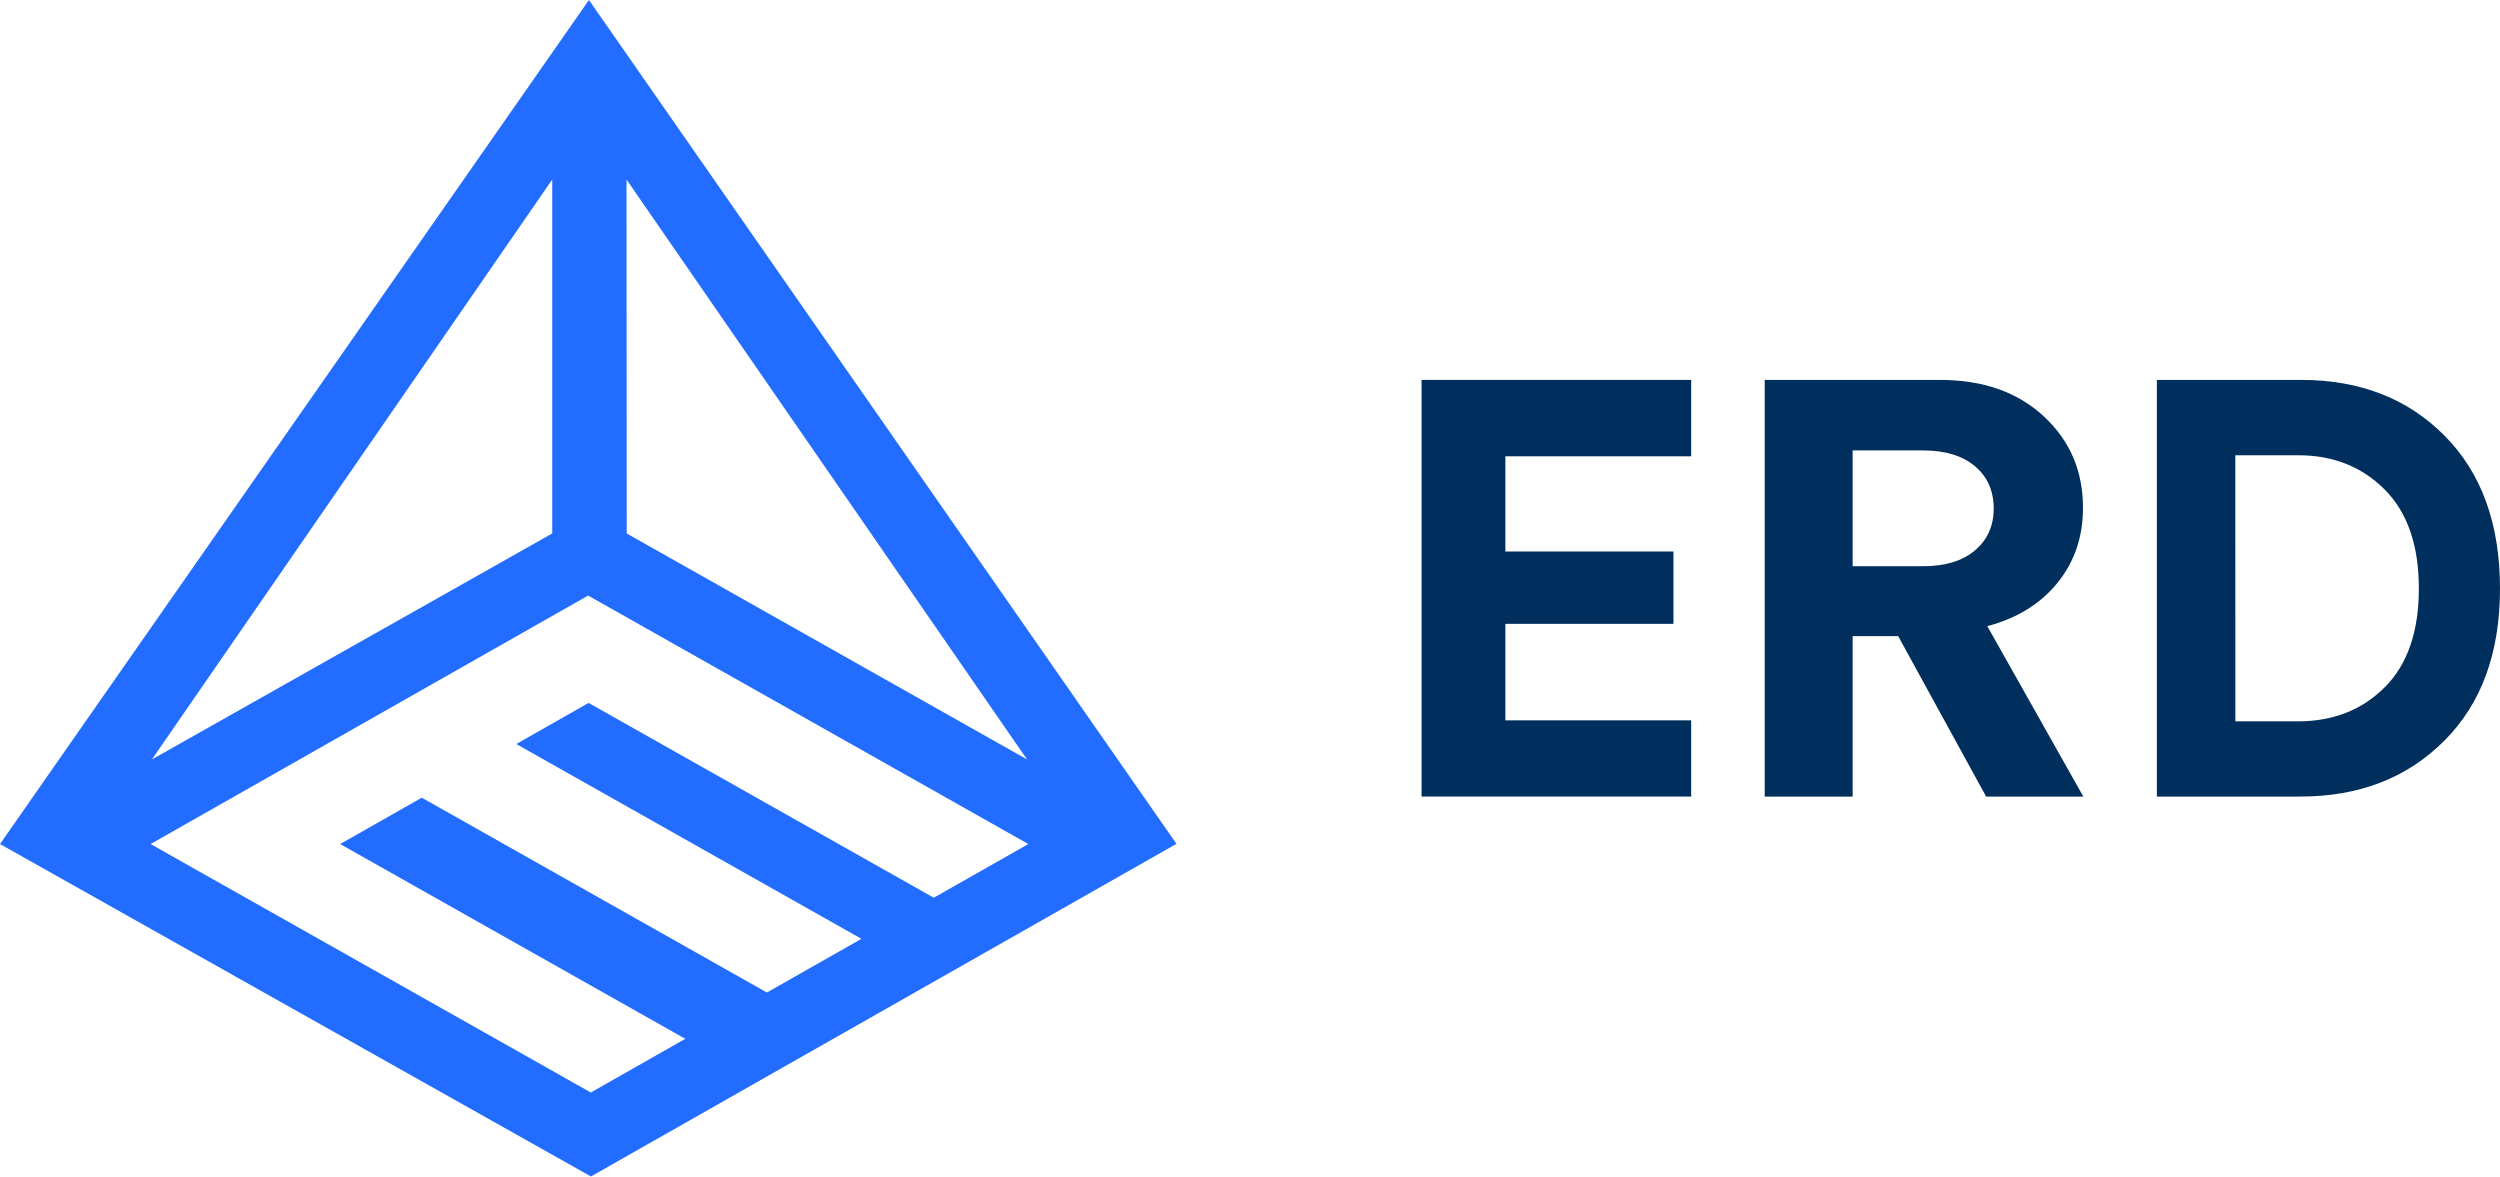
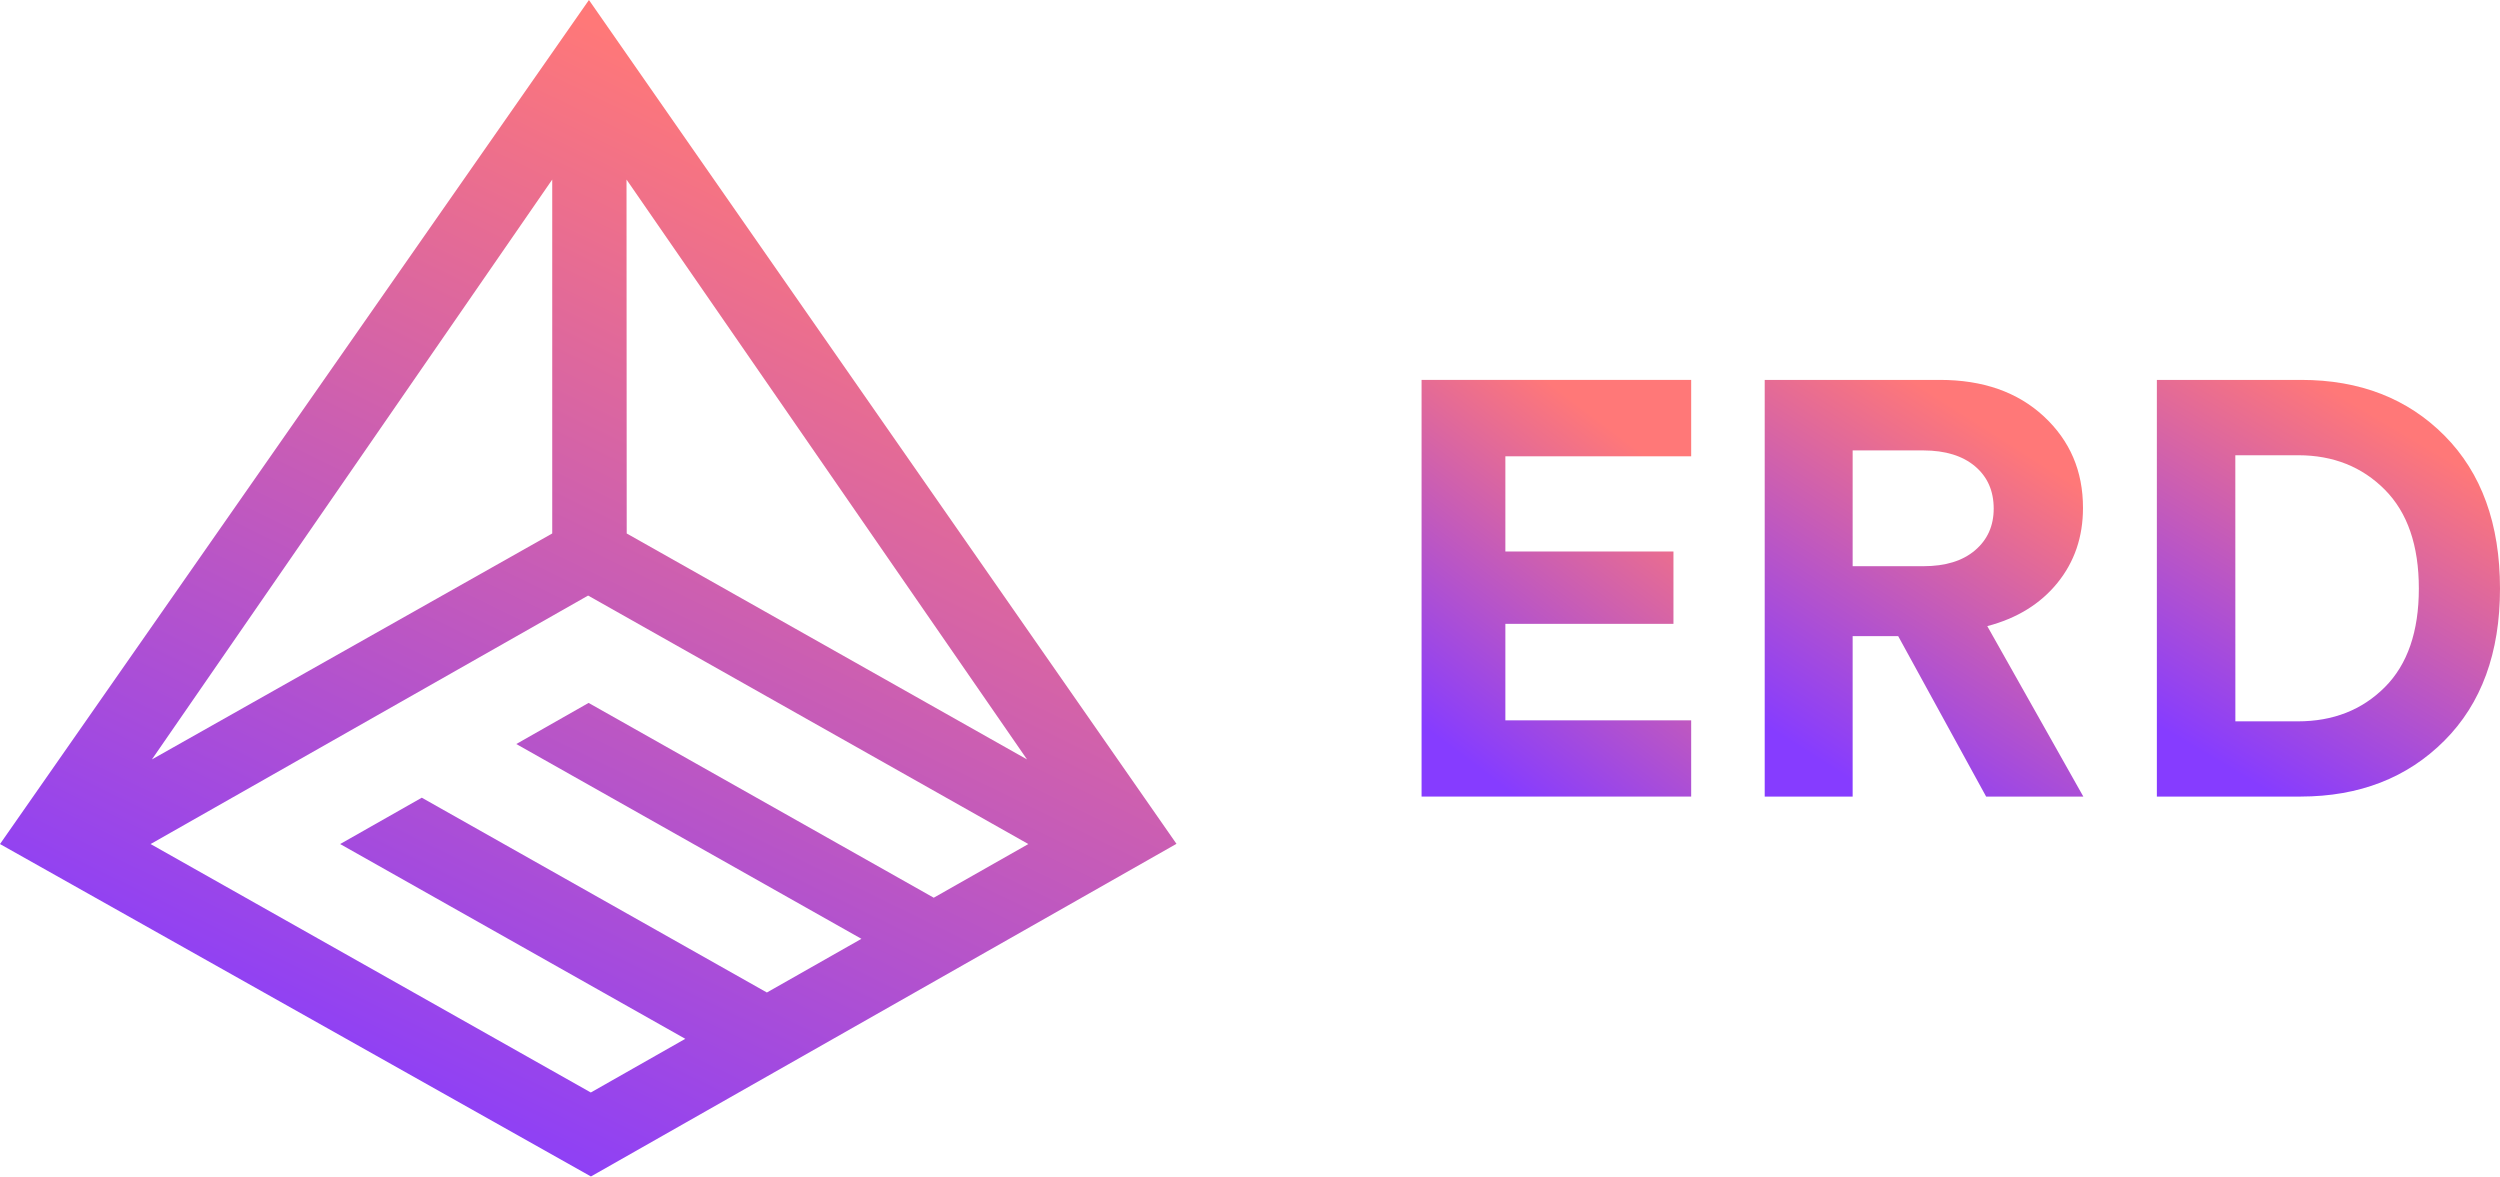
<svg xmlns="http://www.w3.org/2000/svg" width="102" height="48" viewBox="0 0 102 48" fill="none">
-   <path d="M48 34.428L24.029 0L0 34.437L24.11 48L48 34.428ZM22.531 21.765L6.198 30.985L22.531 7.326V21.765ZM25.562 7.326L41.903 30.985L25.57 21.766L25.562 7.326ZM38.097 36.627L24.015 28.679L21.064 30.356L35.146 38.304L31.289 40.494L17.209 32.546L13.878 34.437L27.96 42.384L24.105 44.574L6.144 34.437L23.995 24.299L41.956 34.437L38.097 36.627Z" fill="#226CFF" />
-   <path d="M69 32.5H58V15.5H69V18.617H61.419V22.501H68.277V25.453H61.419V29.39H69V32.5Z" fill="#002F5E" />
-   <path d="M81.034 32.5L77.446 25.954H75.588V32.5H72V15.5H79.149C80.905 15.5 82.317 15.996 83.387 16.987C84.456 17.978 84.989 19.224 84.986 20.726C84.986 21.907 84.638 22.926 83.942 23.784C83.245 24.641 82.292 25.228 81.081 25.546L85 32.5H81.034ZM75.588 23.101H78.478C79.373 23.101 80.075 22.885 80.582 22.453C81.089 22.021 81.343 21.454 81.343 20.751C81.343 20.029 81.089 19.454 80.582 19.025C80.074 18.596 79.373 18.38 78.478 18.377H75.588V23.101Z" fill="#002F5E" />
-   <path d="M93.867 32.5H88V15.5H93.888C96.283 15.5 98.234 16.259 99.74 17.778C101.246 19.297 101.999 21.375 102 24.012C102 26.636 101.243 28.706 99.728 30.222C98.214 31.738 96.26 32.497 93.867 32.5ZM91.203 29.431H93.752C95.189 29.431 96.372 28.967 97.299 28.039C98.226 27.112 98.689 25.769 98.689 24.012C98.689 22.254 98.226 20.91 97.299 19.977C96.372 19.045 95.198 18.577 93.779 18.574H91.201L91.203 29.431Z" fill="#002F5E" />
+   <path d="M48 34.428L24.029 0L0 34.437L24.11 48L48 34.428ZM22.531 21.765L6.198 30.985L22.531 7.326V21.765ZM25.562 7.326L41.903 30.985L25.57 21.766L25.562 7.326ZM38.097 36.627L24.015 28.679L21.064 30.356L35.146 38.304L31.289 40.494L17.209 32.546L13.878 34.437L27.96 42.384L24.105 44.574L6.144 34.437L23.995 24.299L41.956 34.437L38.097 36.627Z" fill="url(#paint0_linear_4096_10569)" />
+   <path d="M69 32.5H58V15.5H69V18.617H61.419V22.501H68.277V25.453H61.419V29.39H69V32.5Z" fill="url(#paint1_linear_4096_10569)" />
+   <path d="M81.034 32.5L77.446 25.954H75.588V32.5H72V15.5H79.149C80.905 15.5 82.317 15.996 83.387 16.987C84.456 17.978 84.989 19.224 84.986 20.726C84.986 21.907 84.638 22.926 83.942 23.784C83.245 24.641 82.292 25.228 81.081 25.546L85 32.5H81.034ZM75.588 23.101H78.478C79.373 23.101 80.075 22.885 80.582 22.453C81.089 22.021 81.343 21.454 81.343 20.751C81.343 20.029 81.089 19.454 80.582 19.025C80.074 18.596 79.373 18.38 78.478 18.377H75.588V23.101Z" fill="url(#paint2_linear_4096_10569)" />
+   <path d="M93.867 32.5H88V15.5H93.888C96.283 15.5 98.234 16.259 99.74 17.778C101.246 19.297 101.999 21.375 102 24.012C102 26.636 101.243 28.706 99.728 30.222C98.214 31.738 96.26 32.497 93.867 32.5ZM91.203 29.431H93.752C95.189 29.431 96.372 28.967 97.299 28.039C98.226 27.112 98.689 25.769 98.689 24.012C98.689 22.254 98.226 20.91 97.299 19.977C96.372 19.045 95.198 18.577 93.779 18.574H91.201L91.203 29.431Z" fill="url(#paint3_linear_4096_10569)" />
+   <defs>
+     <linearGradient id="paint0_linear_4096_10569" x1="11.5" y1="45.5" x2="31.5" y2="4.5" gradientUnits="userSpaceOnUse">
+       <stop stop-color="#863CFF" />
+       <stop offset="1" stop-color="#FF7878" />
+     </linearGradient>
+     <linearGradient id="paint1_linear_4096_10569" x1="60.635" y1="31.615" x2="69.276" y2="20.153" gradientUnits="userSpaceOnUse">
+       <stop stop-color="#863CFF" />
+       <stop offset="1" stop-color="#FF7878" />
+     </linearGradient>
+     <linearGradient id="paint2_linear_4096_10569" x1="75.115" y1="31.615" x2="83.265" y2="18.838" gradientUnits="userSpaceOnUse">
+       <stop stop-color="#863CFF" />
+       <stop offset="1" stop-color="#FF7878" />
+     </linearGradient>
+     <linearGradient id="paint3_linear_4096_10569" x1="91.354" y1="31.615" x2="99.237" y2="18.307" gradientUnits="userSpaceOnUse">
+       <stop stop-color="#863CFF" />
+       <stop offset="1" stop-color="#FF7878" />
+     </linearGradient>
+   </defs>
</svg>
